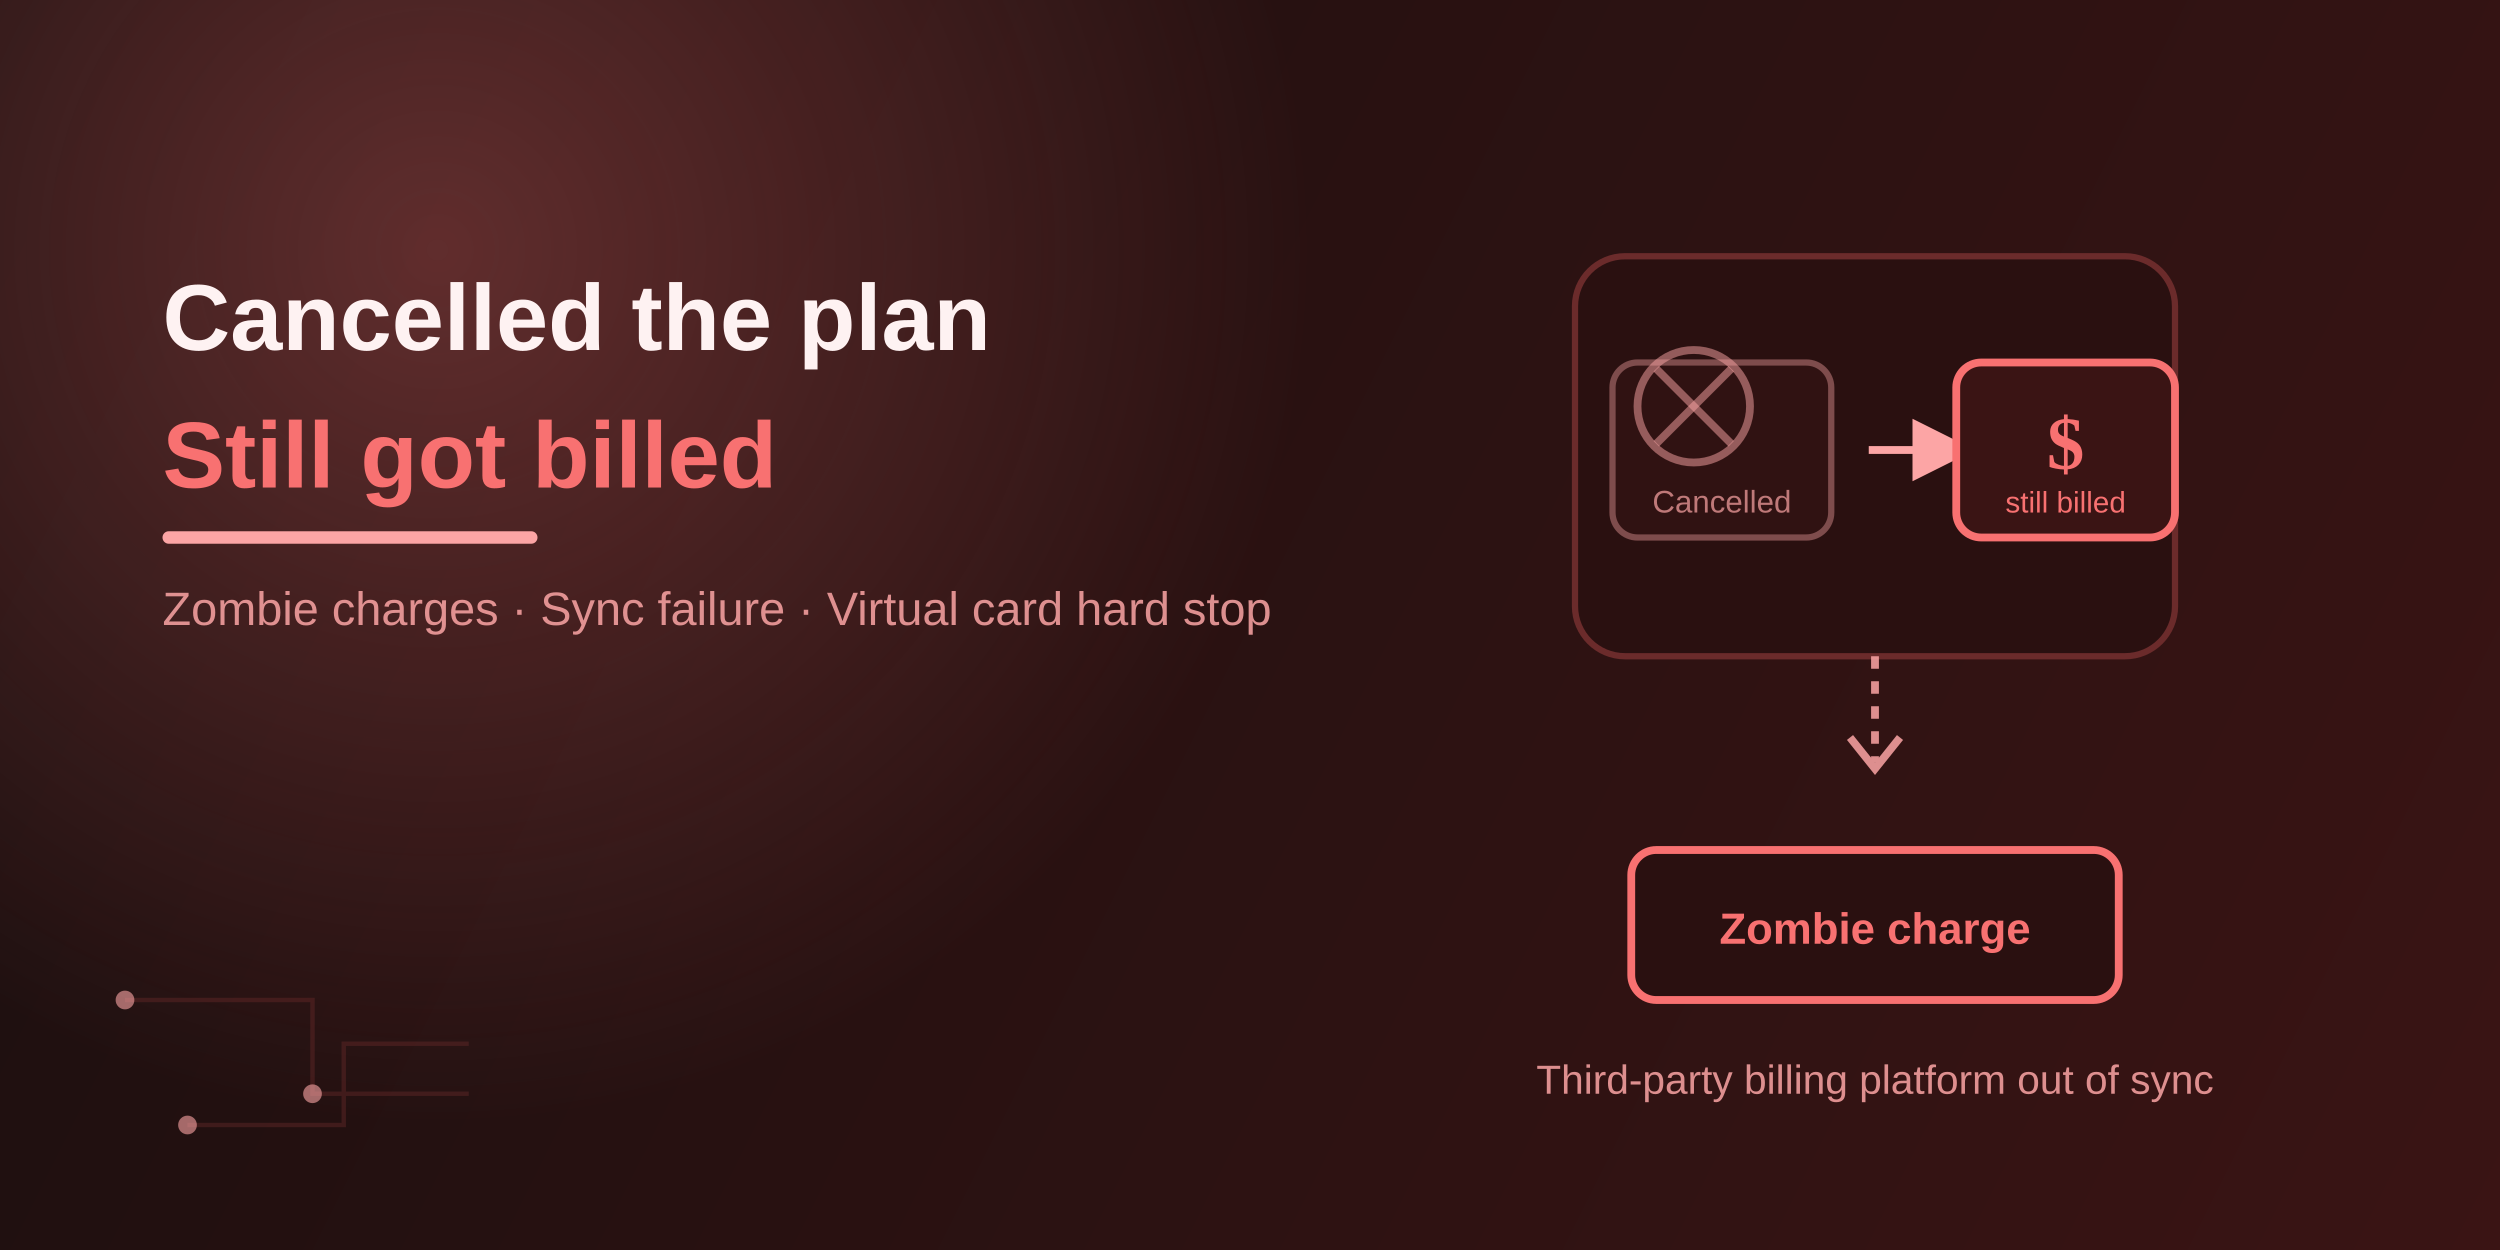
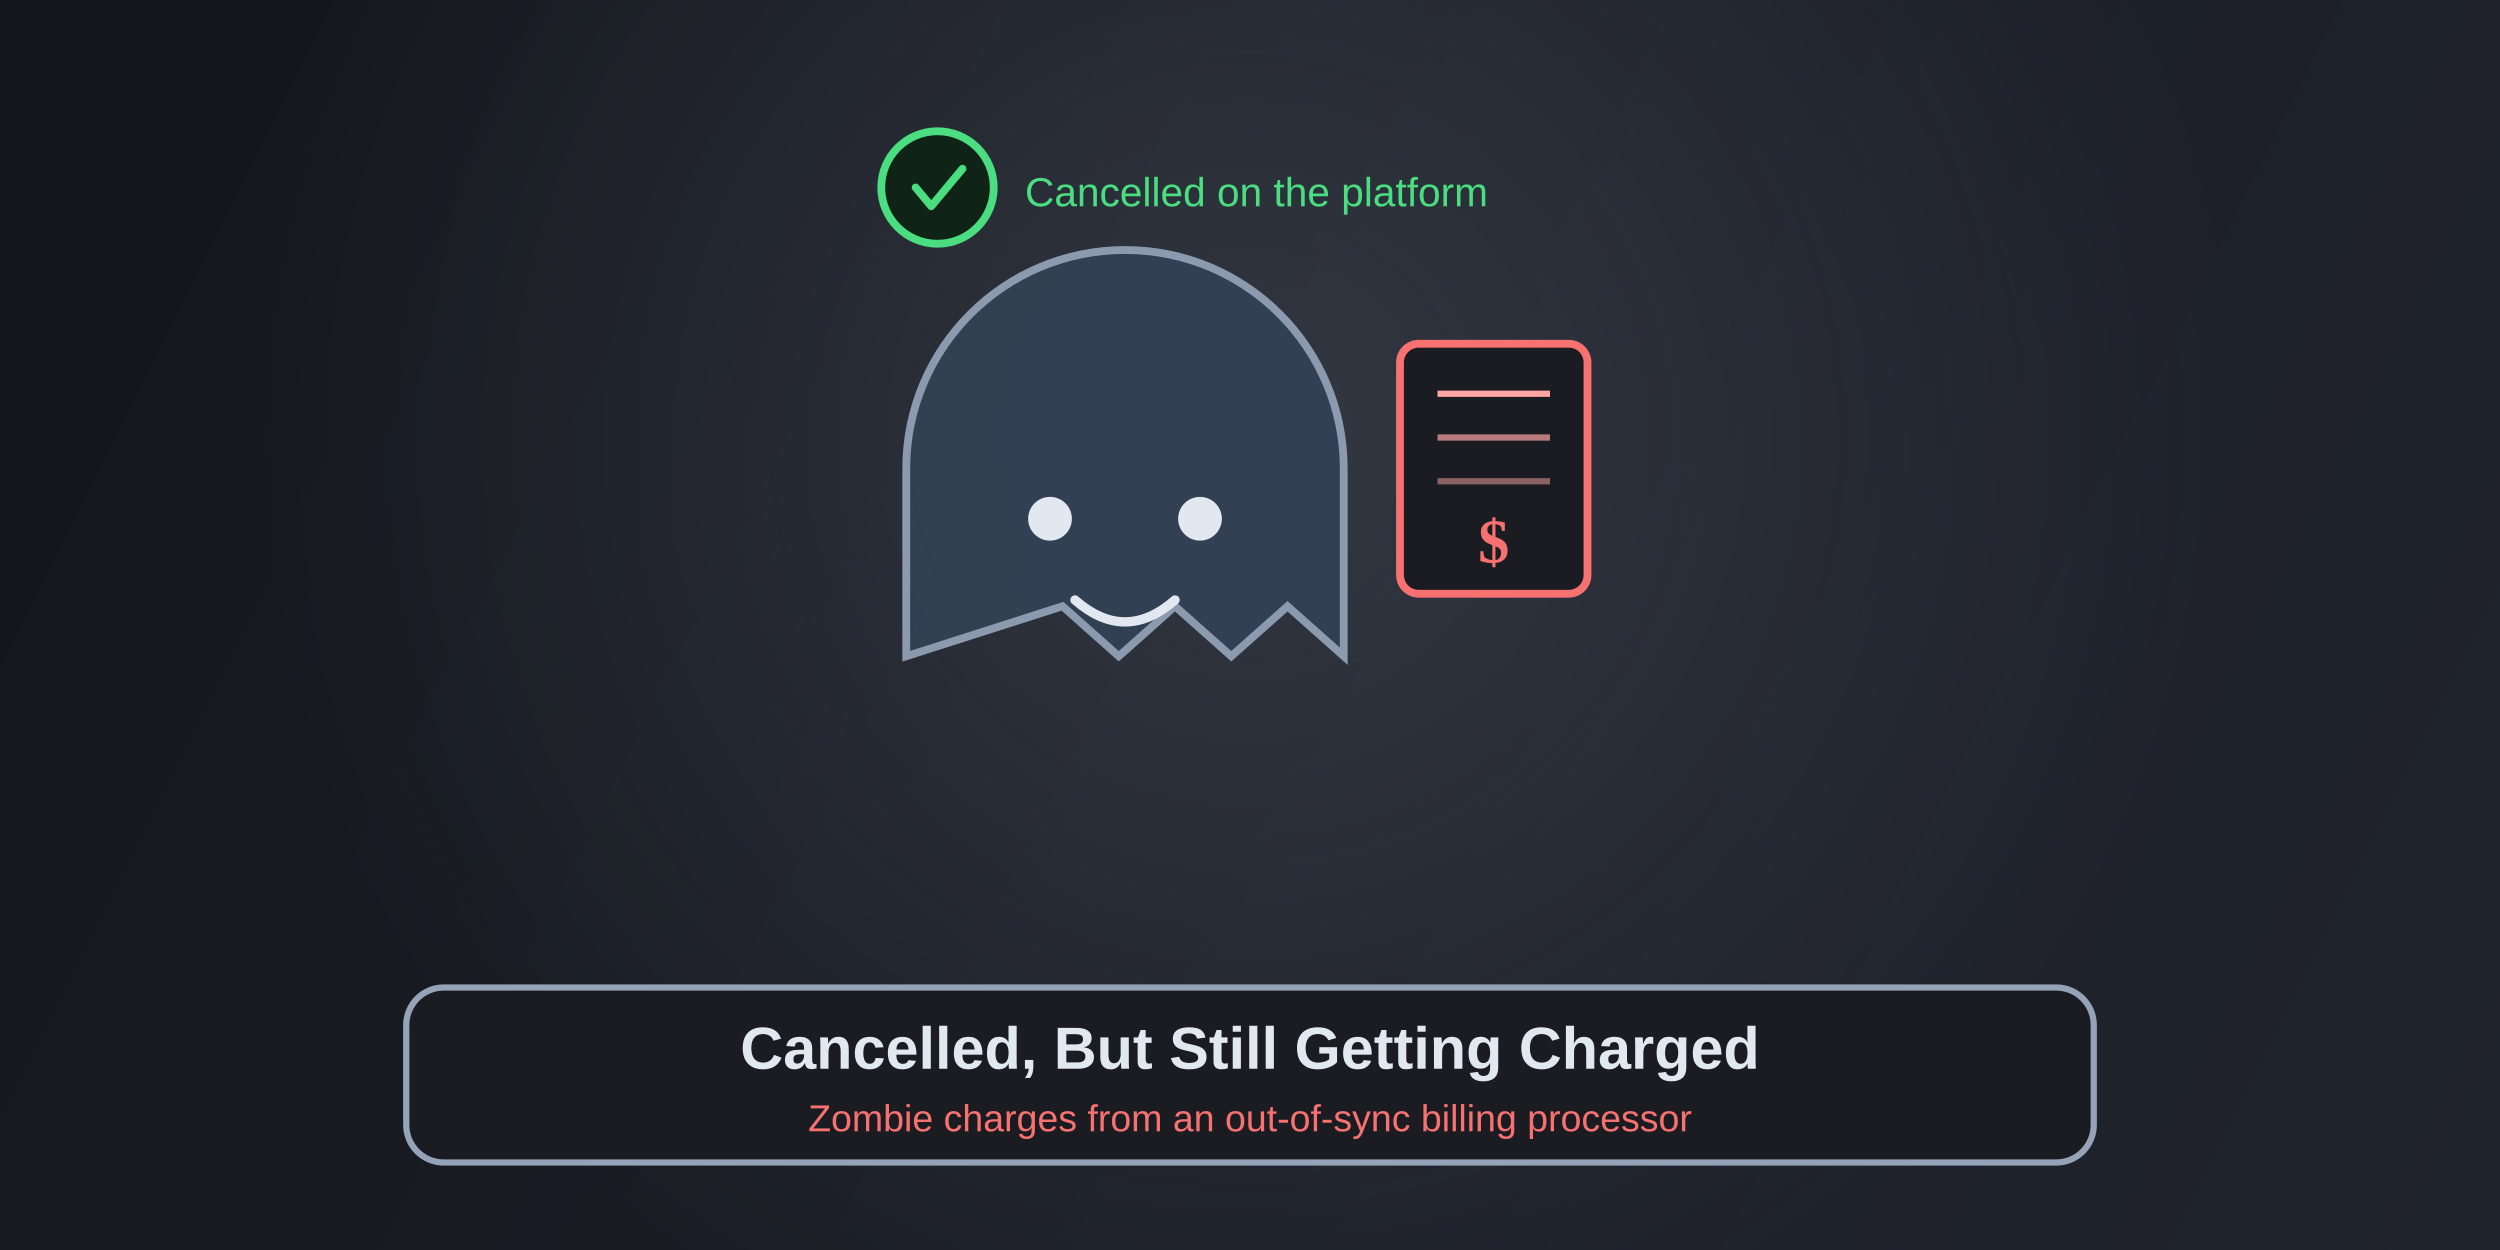
- <svg xmlns="http://www.w3.org/2000/svg" viewBox="0 0 800 400" role="img" aria-label="AI subscription zombie charges after cancellation cover image">
+ <svg xmlns="http://www.w3.org/2000/svg" viewBox="0 0 800 400" role="img" aria-label="Zombie charge still billed after cancelling an AI subscription">
  <defs>
-     <linearGradient id="bgGradZom" x1="0" y1="0" x2="800" y2="400" gradientUnits="userSpaceOnUse">
-       <stop offset="0" stop-color="#1a0f0f" />
-       <stop offset="1" stop-color="#3a1414" />
+     <linearGradient id="bgZom2e" x1="0" y1="0" x2="800" y2="400" gradientUnits="userSpaceOnUse">
+       <stop offset="0" stop-color="#14161c" />
+       <stop offset="1" stop-color="#20242e" />
    </linearGradient>
-     <radialGradient id="glowZom" cx="140" cy="80" r="280" gradientUnits="userSpaceOnUse">
-       <stop offset="0" stop-color="#f87171" stop-opacity="0.30" />
-       <stop offset="1" stop-color="#f87171" stop-opacity="0" />
+     <radialGradient id="glowZom2e" cx="400" cy="140" r="320" gradientUnits="userSpaceOnUse">
+       <stop offset="0" stop-color="#94a3b8" stop-opacity="0.2" />
+       <stop offset="1" stop-color="#94a3b8" stop-opacity="0" />
    </radialGradient>
  </defs>
-   <rect width="800" height="400" fill="url(#bgGradZom)" />
-   <rect width="800" height="400" fill="url(#glowZom)" />
-   <g stroke="#6b2b2b" stroke-width="1.4" opacity="0.4" fill="none">
-     <path d="M40 320 h60 v30 h50" />
-     <path d="M60 360 h50 v-26 h40" />
+   <rect width="800" height="400" fill="url(#bgZom2e)" />
+   <rect width="800" height="400" fill="url(#glowZom2e)" />
+   <g transform="translate(360,180)">
+     <path d="M-70 30 V-30 a70 70 0 0 1 140 0 V30 l-18 -16 l-18 16 l-18 -16 l-18 16 l-18 -16 z" fill="#334155" stroke="#94a3b8" stroke-width="2.5" opacity="0.92" />
+     <circle cx="-24" cy="-14" r="7" fill="#e2e8f0" />
+     <circle cx="24" cy="-14" r="7" fill="#e2e8f0" />
+     <path d="M-16 12 q16 14 32 0" stroke="#e2e8f0" stroke-width="3" fill="none" stroke-linecap="round" />
  </g>
-   <g fill="#fca5a5" opacity="0.6">
-     <circle cx="40" cy="320" r="3" />
-     <circle cx="100" cy="350" r="3" />
-     <circle cx="60" cy="360" r="3" />
+   <g transform="translate(478,150)">
+     <rect x="-30" y="-40" width="60" height="80" rx="6" fill="#1a1c22" stroke="#f87171" stroke-width="2.5" />
+     <line x1="-18" y1="-24" x2="18" y2="-24" stroke="#fca5a5" stroke-width="2" />
+     <line x1="-18" y1="-10" x2="18" y2="-10" stroke="#fca5a5" stroke-width="2" opacity="0.7" />
+     <line x1="-18" y1="4" x2="18" y2="4" stroke="#fca5a5" stroke-width="2" opacity="0.5" />
+     <text x="0" y="30" text-anchor="middle" font-size="20" font-weight="700" fill="#f87171">$</text>
  </g>
-   <text x="52" y="112" font-family="Arial, Helvetica, sans-serif" font-size="30" font-weight="700" fill="#fef2f2">Cancelled the plan</text>
-   <text x="52" y="156" font-family="Arial, Helvetica, sans-serif" font-size="30" font-weight="700" fill="#f87171">Still got billed</text>
-   <rect x="52" y="170" width="120" height="4" rx="2" fill="#fca5a5" />
-   <text x="52" y="200" font-family="Arial, Helvetica, sans-serif" font-size="15" font-weight="400" fill="#fca5a5" opacity="0.85">Zombie charges · Sync failure · Virtual card hard stop</text>
-   <defs>
-     <marker id="arrowZom" markerWidth="8" markerHeight="8" refX="4" refY="4" orient="auto">
-       <path d="M0 0 L8 4 L0 8 Z" fill="#fca5a5" />
-     </marker>
-   </defs>
-   <g transform="translate(600,146)">
-     <rect x="-96" y="-64" width="192" height="128" rx="16" fill="#2a1010" stroke="#6b2b2b" stroke-width="2" />
-     <rect x="-84" y="-30" width="70" height="56" rx="8" fill="#3a1414" stroke="#fca5a5" stroke-width="2" opacity="0.4" />
-     <circle cx="-58" cy="-16" r="18" fill="none" stroke="#fca5a5" stroke-width="2.5" opacity="0.5" />
-     <line x1="-70" y1="-28" x2="-46" y2="-4" stroke="#fca5a5" stroke-width="2.5" opacity="0.5" />
-     <line x1="-46" y1="-28" x2="-70" y2="-4" stroke="#fca5a5" stroke-width="2.5" opacity="0.5" />
-     <text x="-49" y="18" text-anchor="middle" font-family="Arial, Helvetica, sans-serif" font-size="10" fill="#fca5a5" opacity="0.7">Cancelled</text>
-     <path d="M-2 -2 h24" stroke="#fca5a5" stroke-width="2.5" marker-end="url(#arrowZom)" />
-     <rect x="26" y="-30" width="70" height="56" rx="8" fill="#3a1414" stroke="#f87171" stroke-width="2.5" />
-     <text x="61" y="4" text-anchor="middle" font-size="24" font-weight="700" fill="#f87171">$</text>
-     <text x="61" y="18" text-anchor="middle" font-family="Arial, Helvetica, sans-serif" font-size="9.5" fill="#f87171">still billed</text>
+   <g transform="translate(300,60)" font-family="Arial,Helvetica,sans-serif">
+     <circle r="18" fill="#0f2417" stroke="#4ade80" stroke-width="2.5" />
+     <path d="M-7 0 l5 6 l10 -12" stroke="#4ade80" stroke-width="2.5" fill="none" stroke-linecap="round" stroke-linejoin="round" />
+     <text x="28" y="6" font-size="13" fill="#4ade80">Cancelled on the platform</text>
  </g>
-   <g stroke="#fca5a5" stroke-width="2.5" fill="none" opacity="0.85">
-     <path d="M600 210 v34" stroke-dasharray="4 4" />
-     <path d="M592 236 l8 10 l8 -10" fill="none" />
-   </g>
-   <g transform="translate(600,296)">
-     <rect x="-78" y="-24" width="156" height="48" rx="8" fill="#2a1010" stroke="#f87171" stroke-width="2.5" />
-     <text x="0" y="6" text-anchor="middle" font-family="Arial, Helvetica, sans-serif" font-size="14" fill="#f87171" font-weight="700">Zombie charge</text>
-   </g>
-   <text x="600" y="350" text-anchor="middle" font-family="Arial, Helvetica, sans-serif" font-size="13" fill="#fca5a5" opacity="0.85">Third-party billing platform out of sync</text>
+   <rect x="130" y="316" width="540" height="56" rx="12" fill="#1a1c22" stroke="#94a3b8" stroke-width="2" />
+   <text x="400" y="342" text-anchor="middle" font-family="Arial,Helvetica,sans-serif" font-size="19" font-weight="700" fill="#e2e8f0">Cancelled, But Still Getting Charged</text>
+   <text x="400" y="362" text-anchor="middle" font-family="Arial,Helvetica,sans-serif" font-size="12" fill="#f87171">Zombie charges from an out-of-sync billing processor</text>
</svg>
